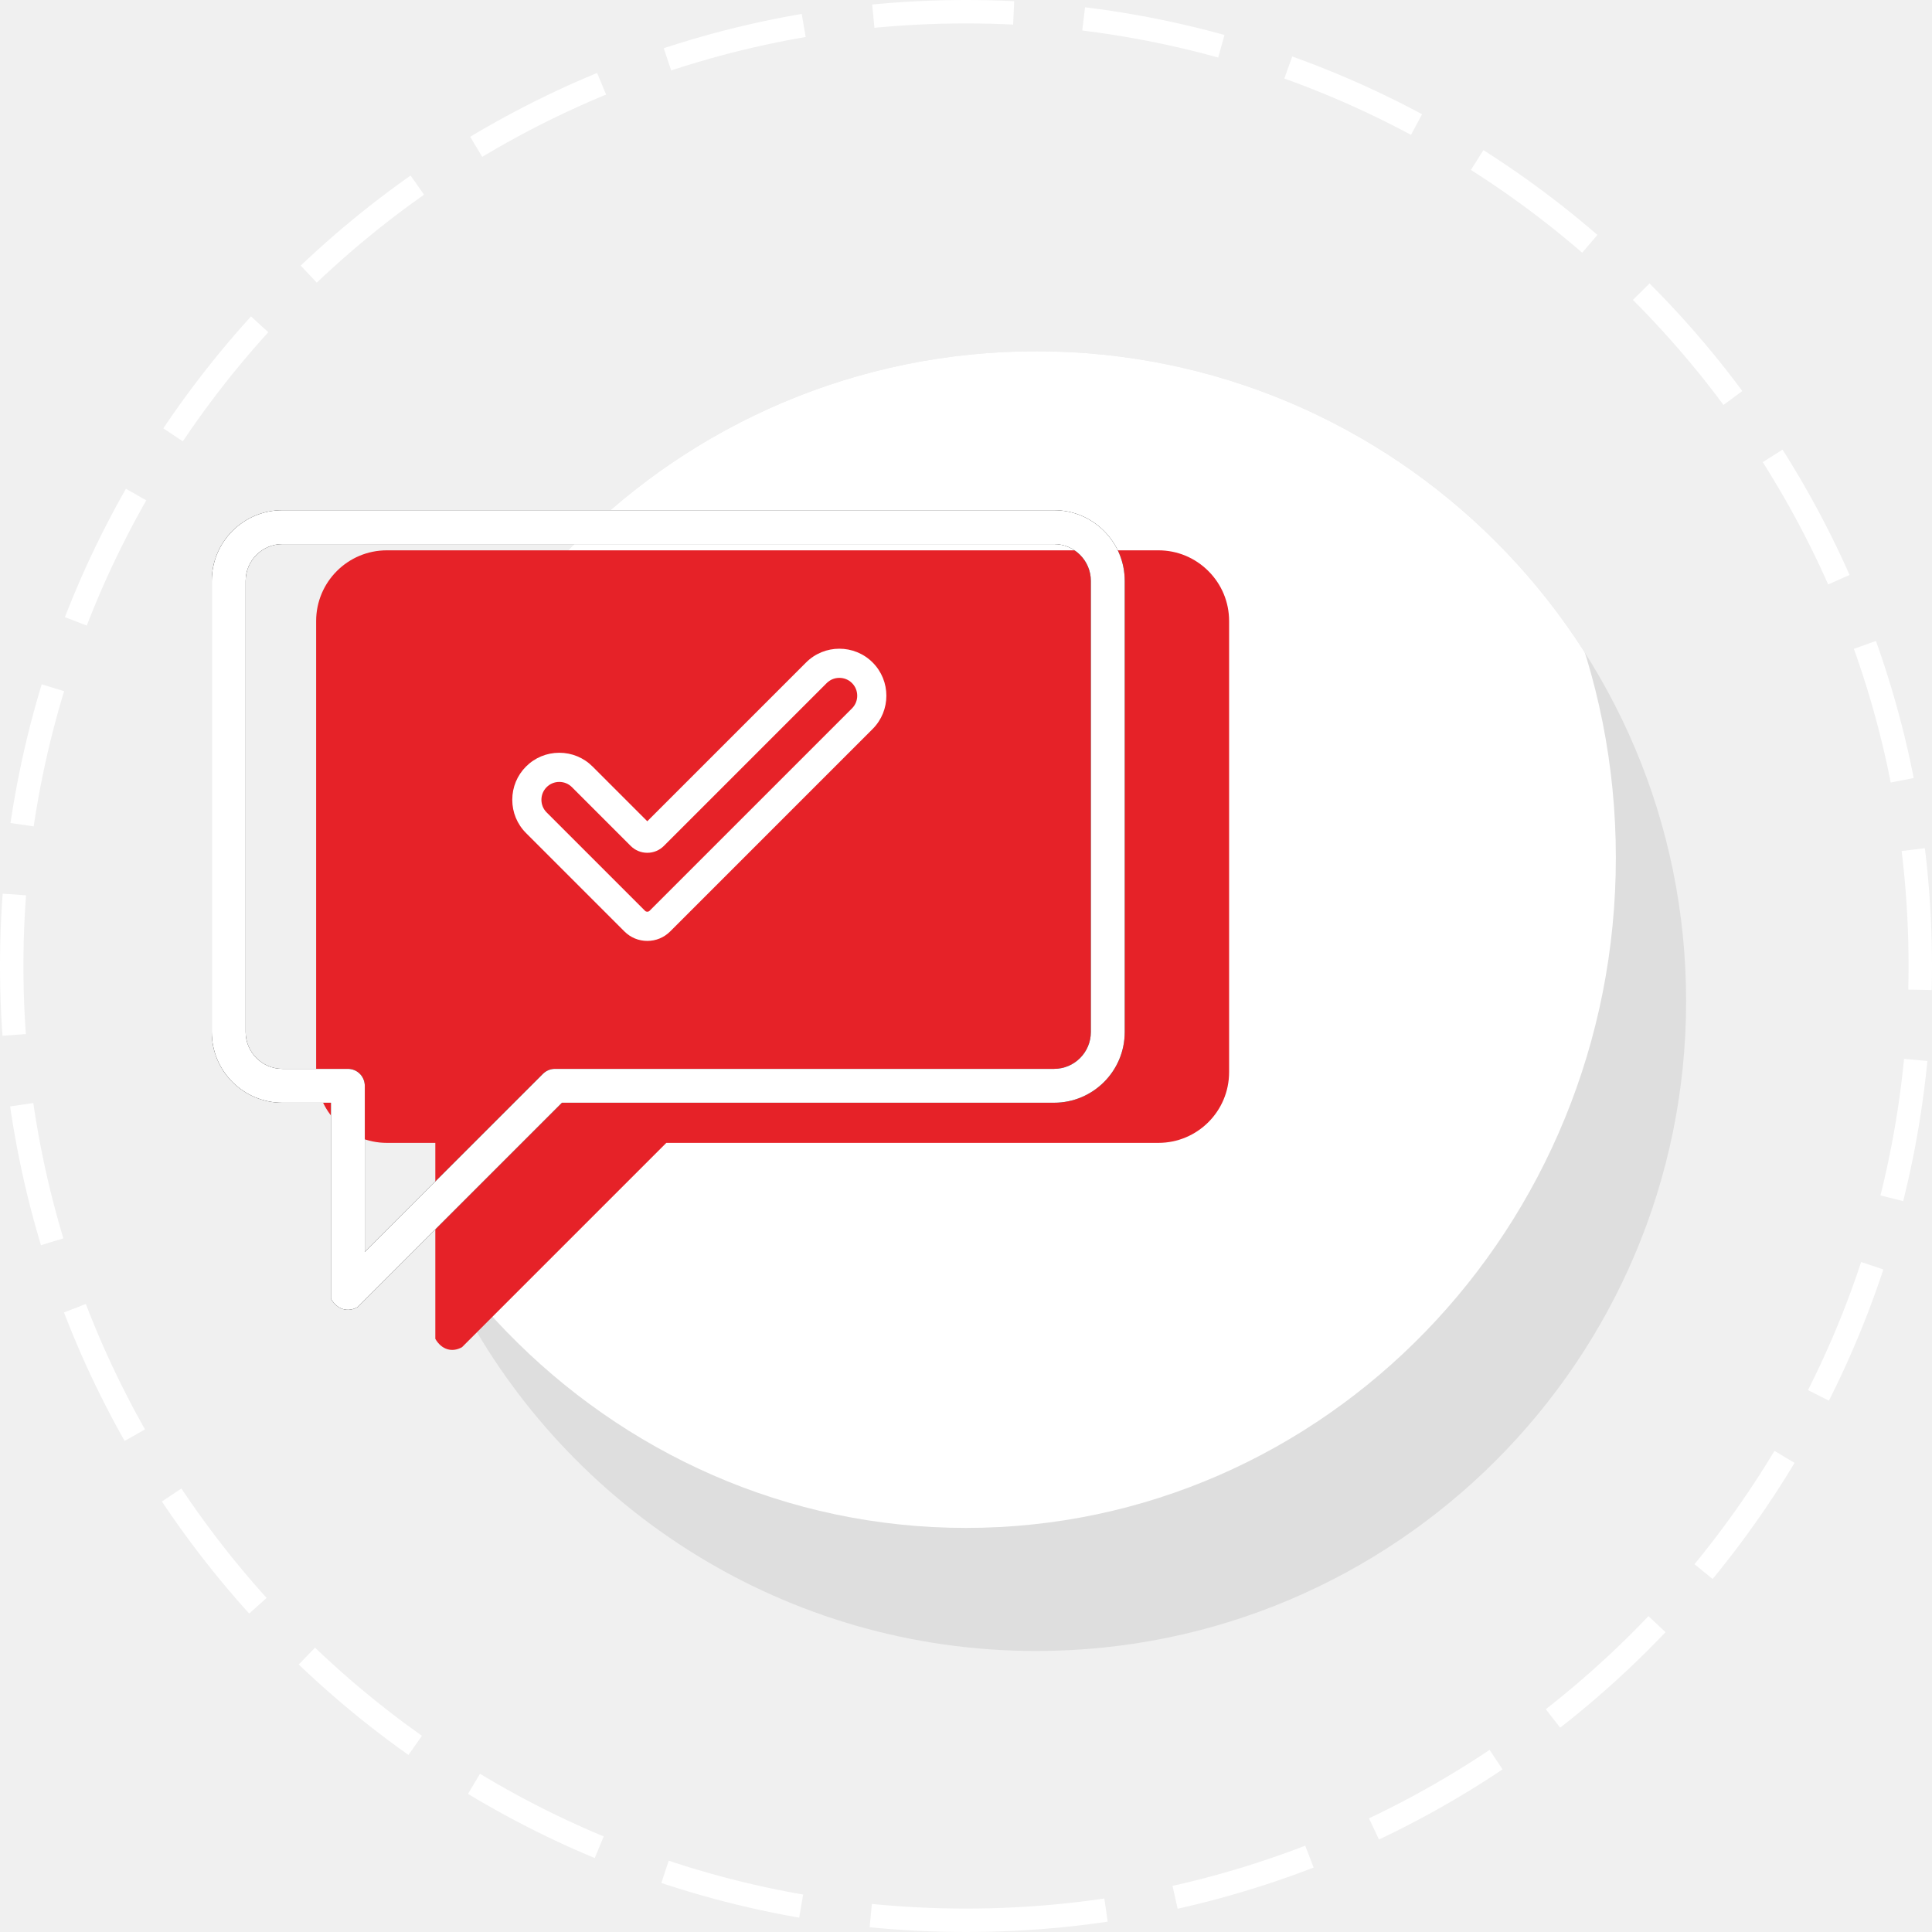
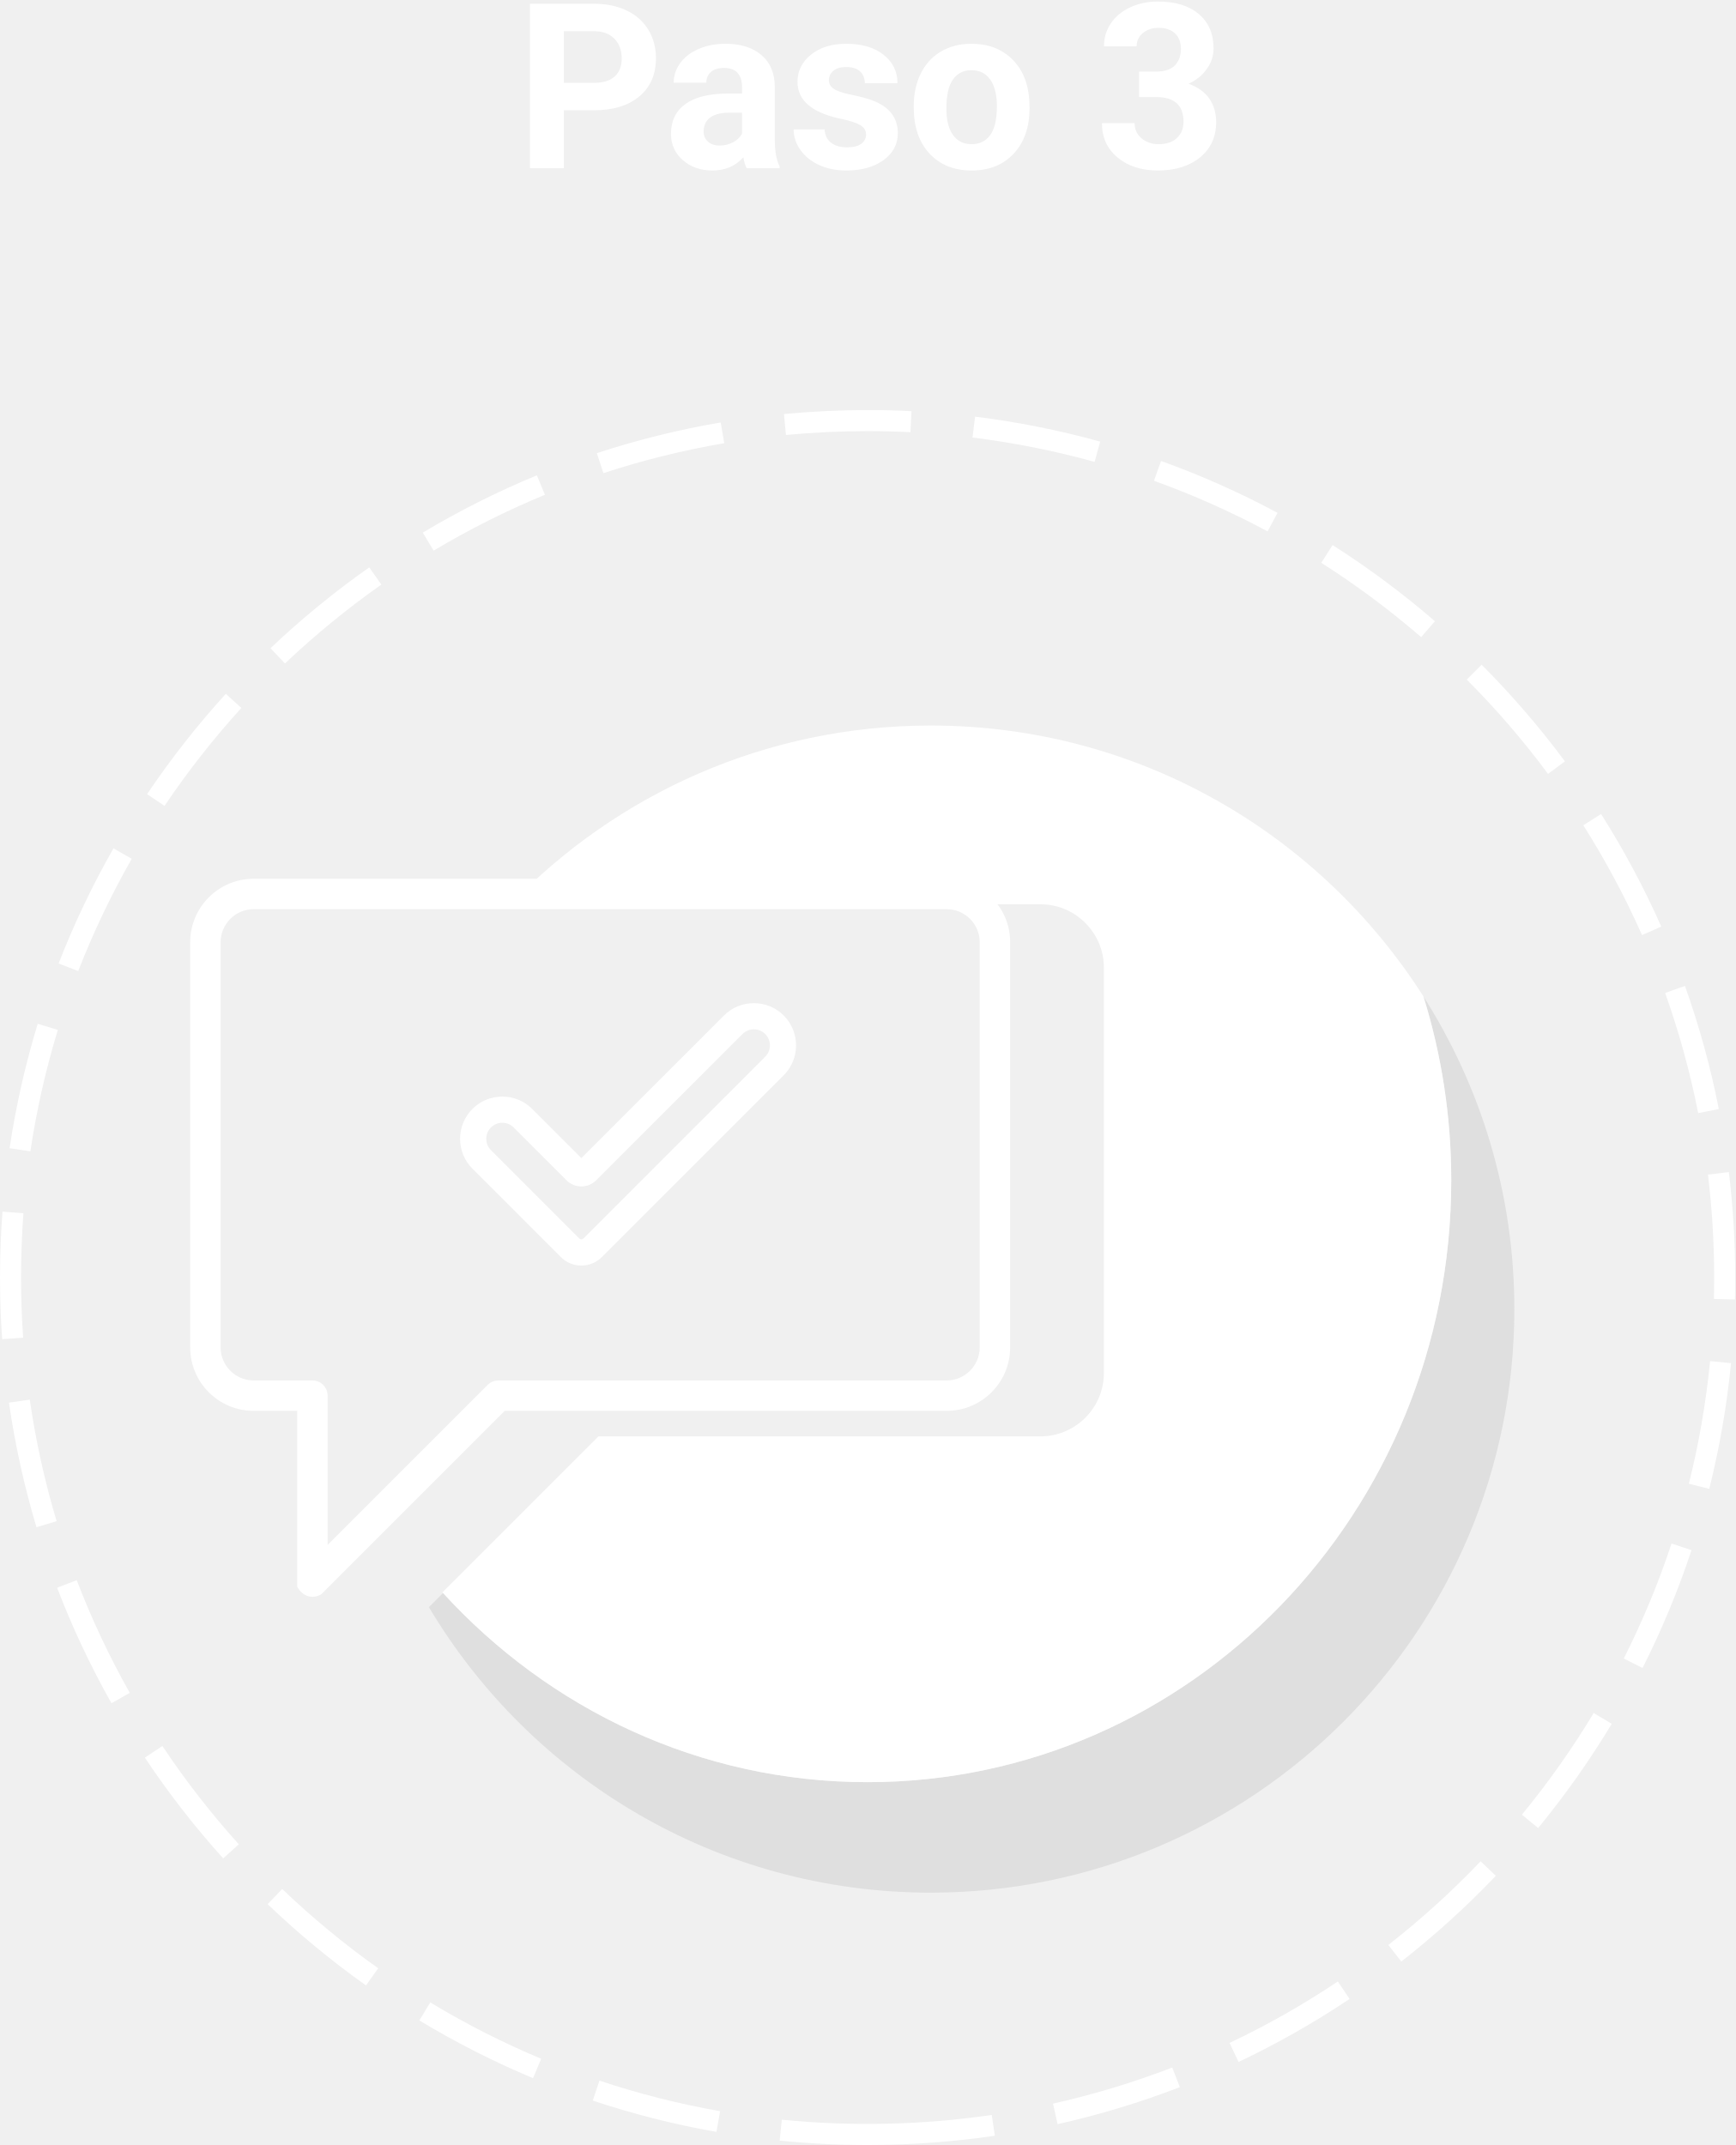
- <svg xmlns="http://www.w3.org/2000/svg" xmlns:xlink="http://www.w3.org/1999/xlink" width="165px" height="165px" viewBox="0 0 165 165" version="1.1">
+ <svg xmlns="http://www.w3.org/2000/svg" xmlns:xlink="http://www.w3.org/1999/xlink" width="165px" height="204px" viewBox="0 0 165 204" version="1.1">
  <defs>
-     <path d="M55.5,111 C86.152,111 111,86.152 111,55.5 C111,24.848 86.152,0 55.5,0 C24.848,0 0,24.848 0,55.5 C0,58.577 5.208,60.336 5.69,63.277 C6.657,69.18 3.597,76.03 6.27,81.15 C15.532,98.89 34.102,111 55.5,111 Z" id="path-1" />
+     <polygon id="path-1" points="0.001 0.999 165 0.999 165 166 0.001 166" />
  </defs>
  <g id="FLUJO-" stroke="none" stroke-width="1" fill="none" fill-rule="evenodd">
-     <g id="1.-Home_Campaña-navidad" transform="translate(-978, -894)">
-       <g id="Group-29" transform="translate(979, 895)">
-         <g id="Group-2" transform="translate(32, 29)">
-           <mask id="mask-2" fill="white">
-             <use xlink:href="#path-1" />
-           </mask>
-           <use id="Oval-3" fill="#DEDEDE" xlink:href="#path-1" />
-           <ellipse id="Oval-3-Copy-5" fill="#FFFFFF" mask="url(#mask-2)" cx="49.5" cy="43.245" rx="55.5" ry="57.245" />
+     <g id="1.-Home_Campaña-navidad" transform="translate(-982, -756)">
+       <g id="Group-27" transform="translate(982, 752)">
+         <g id="Group-12" transform="translate(0, 42)">
+           <path d="M135.358,56.775 C137.068,62.284 138,68.152 138,74.247 C138,105.862 113.152,131.492 82.5,131.492 C66.585,131.492 52.246,124.573 42.127,113.503 L40.783,114.847 C50.462,131.105 68.206,142.001 88.5,142.001 C119.152,142.001 144,117.153 144,86.501 C144,75.562 140.822,65.37 135.358,56.775" id="Fill-1" fill="#DFDFDF" />
+           <g id="Group-5" transform="translate(0, 0.001)">
+             <mask id="mask-2" fill="white">
+               <use xlink:href="#path-1" />
+             </mask>
+             <g id="Clip-4" />
+             <path d="M74.737,3.369 L74.548,1.378 C77.173,1.127 79.848,1 82.501,1 C83.885,0.991 85.288,1.034 86.675,1.104 L86.575,3.101 C85.231,3.034 83.87,3 82.528,3 L82.501,3 C79.913,3 77.301,3.124 74.737,3.369 Z M104.085,5.926 C100.296,4.873 96.389,4.095 92.475,3.612 L92.721,1.626 C96.731,2.122 100.735,2.92 104.62,3.999 L104.085,5.926 Z M57.378,6.997 L56.755,5.097 C60.589,3.839 64.551,2.857 68.532,2.178 L68.868,4.15 C64.985,4.812 61.12,5.77 57.378,6.997 Z M120.534,12.534 C117.065,10.671 113.428,9.052 109.729,7.722 L110.405,5.84 C114.198,7.203 117.925,8.863 121.481,10.772 L120.534,12.534 Z M41.231,14.368 L40.204,12.652 C43.673,10.577 47.323,8.744 51.053,7.205 L51.817,9.054 C48.176,10.556 44.616,12.344 41.231,14.368 Z M135.137,22.593 C132.157,20.015 128.964,17.637 125.643,15.525 L126.717,13.838 C130.118,16.001 133.391,18.438 136.446,21.08 L135.137,22.593 Z M27.098,25.098 L25.721,23.646 C28.651,20.867 31.811,18.281 35.112,15.96 L36.262,17.596 C33.04,19.861 29.958,22.385 27.098,25.098 Z M147.204,35.599 C144.86,32.438 142.258,29.42 139.473,26.629 L140.889,25.216 C143.743,28.076 146.407,31.169 148.809,34.408 L147.204,35.599 Z M15.645,38.643 L13.985,37.527 C16.237,34.18 18.757,30.969 21.473,27.983 L22.952,29.33 C20.301,32.243 17.842,35.376 15.645,38.643 Z M156.141,50.931 C154.548,47.334 152.669,43.82 150.557,40.486 L152.247,39.415 C154.411,42.833 156.337,46.434 157.969,50.121 L156.141,50.931 Z M7.438,54.354 L5.575,53.63 C7.034,49.871 8.79,46.188 10.79,42.683 L12.526,43.675 C10.575,47.094 8.864,50.687 7.438,54.354 Z M161.481,67.86 C160.719,63.988 159.661,60.145 158.339,56.437 L160.221,55.765 C161.579,59.566 162.663,63.505 163.444,67.473 L161.481,67.86 Z M2.889,71.496 L0.911,71.201 C1.508,67.207 2.409,63.225 3.587,59.366 L5.499,59.95 C4.35,63.715 3.471,67.6 2.889,71.496 Z M164.975,85.585 L162.975,85.536 C162.991,84.859 163.001,84.18 163.001,83.5 C163.001,80.231 162.801,76.937 162.411,73.709 L164.397,73.469 C164.798,76.776 165.001,80.151 165.001,83.5 C165.001,84.197 164.991,84.891 164.975,85.585 Z M0.206,89.363 C0.069,87.426 0.001,85.453 0.001,83.5 C0.001,81.413 0.079,79.305 0.235,77.232 L2.229,77.382 C2.077,79.404 2.001,81.463 2.001,83.5 C2.001,85.407 2.067,87.332 2.2,89.222 L0.206,89.363 Z M162.534,103.597 L160.594,103.112 C161.55,99.299 162.227,95.374 162.614,91.447 L164.604,91.642 C164.21,95.667 163.512,99.689 162.534,103.597 Z M3.467,107.244 C2.309,103.379 1.43,99.393 0.852,95.397 L2.831,95.111 C3.395,99.01 4.253,102.899 5.383,106.67 L3.467,107.244 Z M156.19,120.634 L154.405,119.733 C156.182,116.215 157.71,112.536 158.946,108.8 L160.844,109.428 C159.577,113.258 158.012,117.028 156.19,120.634 Z M10.598,123.982 C8.612,120.461 6.874,116.765 5.43,112.997 L7.298,112.283 C8.706,115.958 10.403,119.564 12.341,122.999 L10.598,123.982 Z M146.262,135.854 L144.717,134.585 C147.219,131.541 149.516,128.288 151.544,124.915 L153.258,125.946 C151.178,129.402 148.825,132.736 146.262,135.854 Z M21.223,138.741 C18.518,135.743 16.012,132.519 13.776,129.159 L15.44,128.051 C17.624,131.329 20.069,134.475 22.708,137.401 L21.223,138.741 Z M133.251,148.549 L132.018,146.973 C135.122,144.547 138.073,141.871 140.792,139.019 L142.239,140.399 C139.454,143.321 136.43,146.063 133.251,148.549 Z M34.803,150.823 C31.514,148.489 28.368,145.89 25.452,143.096 L26.835,141.652 C29.68,144.377 32.751,146.914 35.962,149.192 L34.803,150.823 Z M117.774,158.1 L116.919,156.292 C120.479,154.606 123.944,152.64 127.217,150.447 L128.331,152.109 C124.975,154.356 121.423,156.371 117.774,158.1 Z M50.688,159.643 C46.973,158.089 43.335,156.242 39.878,154.151 L40.913,152.439 C44.286,154.479 47.835,156.282 51.46,157.797 L50.688,159.643 Z M100.567,164.015 L100.132,162.063 C103.975,161.204 107.79,160.05 111.471,158.631 L112.19,160.497 C108.419,161.951 104.508,163.135 100.567,164.015 Z M68.128,164.752 C64.147,164.053 60.19,163.051 56.366,161.774 L56.999,159.877 C60.729,161.122 64.591,162.1 68.473,162.783 L68.128,164.752 Z M82.501,166 C79.712,166 76.899,165.859 74.139,165.581 L74.341,163.591 C80.942,164.255 87.755,164.103 94.307,163.14 L94.598,165.119 C90.622,165.703 86.551,166 82.501,166 Z" id="Fill-3" fill="#FFFFFF" mask="url(#mask-2)" />
+           </g>
+           <path d="M135.358,56.775 C125.511,41.287 108.212,31.001 88.5,31.001 C72.804,31.001 58.641,37.527 48.545,48.001 L98.932,48.001 C100.542,48.001 102.057,48.63 103.2,49.772 C104.341,50.914 104.97,52.429 104.97,54.039 L104.97,92.568 C104.97,95.902 102.266,98.606 98.931,98.606 L56.907,98.606 L42.072,113.44 C52.194,124.546 66.555,131.492 82.5,131.492 C113.152,131.492 138,105.862 138,74.247 C138,68.152 137.068,62.284 135.358,56.775" id="Fill-6" fill="#FFFFFF" />
+           <path d="M28.263,112.916 C28.789,113.836 29.692,114.109 30.537,113.632 C30.54,113.631 30.543,113.628 30.546,113.625 L47.992,96.18 L90.018,96.18 C93.353,96.18 96.056,93.476 96.056,90.142 L96.056,51.613 C96.056,50.003 95.427,48.487 94.285,47.346 C93.144,46.204 91.628,45.575 90.018,45.575 L24.124,45.575 C20.789,45.575 18.085,48.278 18.085,51.613 L18.085,90.142 C18.085,93.477 20.789,96.18 24.124,96.18 L28.263,96.18 L28.263,112.916 Z M24.124,93.287 C22.387,93.287 20.979,91.878 20.979,90.142 L20.979,51.613 C20.979,49.876 22.387,48.468 24.124,48.468 L90.018,48.468 C91.754,48.468 93.162,49.876 93.162,51.613 L93.162,90.142 C93.162,91.878 91.754,93.287 90.018,93.287 L47.392,93.287 C47.034,93.287 46.689,93.42 46.421,93.663 L46.4,93.683 C46.387,93.694 46.374,93.705 46.363,93.717 L31.157,108.924 L31.157,94.733 C31.157,94.686 31.154,94.645 31.15,94.613 C31.079,93.85 30.46,93.287 29.708,93.287 L24.124,93.287 Z" id="Fill-8" fill="#FFFFFF" />
+           <path d="M74.524,58.579 C72.959,57.013 70.41,57.013 68.843,58.579 L55.281,72.141 L50.605,67.466 C49.848,66.708 48.839,66.291 47.765,66.291 C46.691,66.291 45.682,66.708 44.924,67.466 C44.167,68.223 43.75,69.232 43.75,70.306 C43.75,71.38 44.167,72.389 44.924,73.146 L53.33,81.552 C53.85,82.073 54.543,82.359 55.281,82.359 C56.019,82.359 56.712,82.073 57.233,81.552 L74.524,64.26 C76.09,62.694 76.09,60.145 74.524,58.579 M73.21,61.419 C73.21,61.828 73.051,62.211 72.763,62.499 L55.471,79.791 C55.37,79.893 55.192,79.892 55.09,79.791 L46.685,71.386 C46.397,71.098 46.239,70.715 46.239,70.307 C46.239,69.898 46.397,69.515 46.685,69.226 C46.973,68.938 47.356,68.78 47.765,68.78 C48.173,68.78 48.557,68.938 48.844,69.226 L53.865,74.247 C54.244,74.625 54.747,74.833 55.281,74.833 C55.816,74.833 56.319,74.625 56.697,74.247 L70.604,60.34 C70.892,60.052 71.275,59.893 71.684,59.893 C72.092,59.893 72.475,60.052 72.763,60.34 C73.051,60.627 73.21,61.011 73.21,61.419" id="Fill-10" fill="#FFFFFF" />
        </g>
-         <path d="M81.5,163 C126.511,163 163,126.511 163,81.5 C163,36.489 126.511,0 81.5,0 C36.489,0 0,36.489 0,81.5 C0,126.511 36.489,163 81.5,163 Z" id="Oval-3-Copy-3" stroke="#FFFFFF" stroke-width="2" stroke-dasharray="12,6" />
-         <g id="sms" transform="translate(17, 42)">
-           <path d="M19.178,71.341 C19.703,72.261 20.606,72.534 21.452,72.057 C21.455,72.056 21.458,72.053 21.461,72.051 L38.907,54.605 L80.932,54.605 C84.267,54.605 86.97,51.901 86.97,48.567 L86.97,10.038 C86.97,8.428 86.341,6.912 85.2,5.771 C84.058,4.629 82.542,4 80.932,4 L15.038,4 C11.703,4 9,6.703 9,10.038 L9,48.567 C9,51.901 11.703,54.605 15.038,54.605 L19.178,54.605 L19.178,71.341 Z" id="Path" fill="#E62228" />
-           <path d="M6.125,48.285 C4.387,48.285 2.979,46.877 2.979,45.14 L2.979,6.612 C2.979,4.875 4.387,3.467 6.124,3.467 L72.018,3.467 C73.755,3.467 75.163,4.875 75.163,6.612 L75.163,45.14 C75.163,46.877 73.755,48.285 72.018,48.285 L29.392,48.285 C29.034,48.285 28.689,48.419 28.422,48.662 L28.4,48.682 C28.388,48.693 28.375,48.704 28.363,48.716 L13.157,63.922 L13.157,49.731 C13.157,49.684 13.154,49.644 13.15,49.611 C13.08,48.849 12.461,48.285 11.709,48.285 L6.125,48.285 Z M10.264,67.914 C10.79,68.835 11.692,69.107 12.538,68.631 C12.541,68.629 12.544,68.627 12.547,68.624 L29.993,51.178 L72.018,51.178 C75.353,51.178 78.056,48.475 78.056,45.14 L78.056,6.612 C78.056,5.002 77.428,3.486 76.286,2.344 C75.144,1.202 73.628,0.573 72.018,0.573 L6.124,0.573 C2.789,0.573 0.086,3.277 0.086,6.611 L0.086,45.14 C0.086,48.475 2.79,51.178 6.125,51.178 L10.264,51.178 L10.264,67.914 Z" id="Fill-4" fill="#000000" />
-           <path d="M6.125,48.285 C4.387,48.285 2.979,46.877 2.979,45.14 L2.979,6.612 C2.979,4.875 4.387,3.467 6.124,3.467 L72.018,3.467 C73.755,3.467 75.163,4.875 75.163,6.612 L75.163,45.14 C75.163,46.877 73.755,48.285 72.018,48.285 L29.392,48.285 C29.034,48.285 28.689,48.419 28.422,48.662 L28.4,48.682 C28.388,48.693 28.375,48.704 28.363,48.716 L13.157,63.922 L13.157,49.731 C13.157,49.684 13.154,49.644 13.15,49.611 C13.08,48.849 12.461,48.285 11.709,48.285 L6.125,48.285 Z M10.264,67.914 C10.79,68.835 11.692,69.107 12.538,68.631 C12.541,68.629 12.544,68.627 12.547,68.624 L29.993,51.178 L72.018,51.178 C75.353,51.178 78.056,48.475 78.056,45.14 L78.056,6.612 C78.056,5.002 77.428,3.486 76.286,2.344 C75.144,1.202 73.628,0.573 72.018,0.573 L6.124,0.573 C2.789,0.573 0.086,3.277 0.086,6.611 L0.086,45.14 C0.086,48.475 2.79,51.178 6.125,51.178 L10.264,51.178 L10.264,67.914 Z" id="Stroke-6" fill="#FFFFFF" />
-           <path d="M55.21,16.418 C55.21,16.826 55.052,17.21 54.764,17.498 L37.472,34.79 C37.37,34.891 37.192,34.891 37.091,34.79 L28.686,26.384 C28.398,26.097 28.239,25.713 28.239,25.305 C28.239,24.896 28.398,24.513 28.686,24.225 C28.973,23.937 29.357,23.779 29.765,23.779 C30.174,23.779 30.557,23.937 30.845,24.225 L35.865,29.246 C36.244,29.624 36.747,29.832 37.281,29.832 C37.816,29.832 38.319,29.624 38.697,29.245 L52.604,15.338 C52.892,15.05 53.275,14.892 53.684,14.892 C54.092,14.892 54.476,15.05 54.764,15.338 C55.052,15.626 55.21,16.01 55.21,16.418 M56.525,13.577 C54.958,12.011 52.41,12.011 50.843,13.577 L37.281,27.139 L32.606,22.464 C31.848,21.706 30.839,21.289 29.765,21.289 C28.691,21.289 27.682,21.706 26.925,22.464 C26.167,23.222 25.75,24.23 25.75,25.305 C25.75,26.379 26.167,27.388 26.925,28.145 L35.33,36.55 C35.85,37.071 36.543,37.358 37.281,37.358 C38.019,37.358 38.712,37.071 39.233,36.55 L56.525,19.258 C58.091,17.692 58.091,15.144 56.525,13.577" id="Fill-8" fill="#FFFFFF" />
-         </g>
+         <path d="M53.619,14.489 L53.619,20 L50.396,20 L50.396,4.359 L56.498,4.359 C57.673,4.359 58.706,4.574 59.597,5.004 C60.489,5.434 61.174,6.044 61.654,6.835 C62.134,7.627 62.374,8.527 62.374,9.537 C62.374,11.07 61.849,12.278 60.8,13.163 C59.751,14.047 58.299,14.489 56.444,14.489 L53.619,14.489 Z M53.619,11.879 L56.498,11.879 C57.35,11.879 58,11.678 58.448,11.277 C58.895,10.876 59.119,10.303 59.119,9.559 C59.119,8.792 58.894,8.173 58.442,7.7 C57.991,7.228 57.368,6.984 56.573,6.97 L53.619,6.97 L53.619,11.879 Z M71,20 C70.857,19.721 70.753,19.373 70.688,18.958 C69.937,19.796 68.959,20.215 67.756,20.215 C66.617,20.215 65.674,19.885 64.925,19.227 C64.177,18.568 63.803,17.737 63.803,16.734 C63.803,15.503 64.259,14.557 65.172,13.898 C66.085,13.24 67.405,12.907 69.131,12.899 L70.56,12.899 L70.56,12.233 C70.56,11.696 70.422,11.267 70.146,10.944 C69.87,10.622 69.435,10.461 68.841,10.461 C68.318,10.461 67.908,10.586 67.611,10.837 C67.314,11.088 67.165,11.431 67.165,11.868 L64.061,11.868 C64.061,11.195 64.268,10.572 64.684,9.999 C65.099,9.426 65.686,8.977 66.445,8.651 C67.204,8.325 68.057,8.162 69.002,8.162 C70.434,8.162 71.571,8.522 72.413,9.242 C73.254,9.961 73.675,10.973 73.675,12.276 L73.675,17.314 C73.682,18.417 73.836,19.252 74.137,19.817 L74.137,20 L71,20 Z M68.433,17.841 C68.891,17.841 69.313,17.739 69.7,17.535 C70.087,17.331 70.373,17.057 70.56,16.713 L70.56,14.715 L69.399,14.715 C67.845,14.715 67.018,15.252 66.918,16.326 L66.907,16.509 C66.907,16.896 67.043,17.214 67.315,17.465 C67.588,17.715 67.96,17.841 68.433,17.841 Z M82.354,16.788 C82.354,16.409 82.167,16.11 81.791,15.891 C81.415,15.673 80.811,15.478 79.98,15.306 C77.216,14.726 75.834,13.551 75.834,11.782 C75.834,10.751 76.262,9.89 77.118,9.199 C77.973,8.508 79.092,8.162 80.475,8.162 C81.95,8.162 83.13,8.509 84.014,9.204 C84.899,9.899 85.341,10.801 85.341,11.911 L82.236,11.911 C82.236,11.467 82.093,11.1 81.807,10.81 C81.52,10.52 81.073,10.375 80.464,10.375 C79.941,10.375 79.536,10.493 79.25,10.729 C78.964,10.966 78.82,11.267 78.82,11.632 C78.82,11.976 78.983,12.253 79.309,12.464 C79.635,12.676 80.185,12.858 80.958,13.012 C81.731,13.166 82.383,13.34 82.913,13.533 C84.553,14.135 85.373,15.177 85.373,16.659 C85.373,17.719 84.918,18.577 84.009,19.232 C83.099,19.887 81.925,20.215 80.485,20.215 C79.511,20.215 78.647,20.041 77.891,19.694 C77.136,19.347 76.543,18.87 76.113,18.265 C75.684,17.66 75.469,17.007 75.469,16.305 L78.412,16.305 C78.441,16.856 78.645,17.279 79.024,17.572 C79.404,17.866 79.912,18.013 80.55,18.013 C81.144,18.013 81.594,17.9 81.898,17.674 C82.202,17.449 82.354,17.153 82.354,16.788 Z M86.888,14.081 C86.888,12.928 87.11,11.9 87.554,10.998 C87.998,10.096 88.637,9.397 89.471,8.903 C90.306,8.409 91.274,8.162 92.377,8.162 C93.945,8.162 95.225,8.642 96.217,9.602 C97.209,10.561 97.762,11.865 97.877,13.512 L97.898,14.307 C97.898,16.09 97.401,17.52 96.405,18.598 C95.41,19.676 94.074,20.215 92.398,20.215 C90.723,20.215 89.385,19.678 88.386,18.604 C87.387,17.529 86.888,16.068 86.888,14.221 L86.888,14.081 Z M89.992,14.307 C89.992,15.41 90.2,16.253 90.615,16.836 C91.031,17.42 91.625,17.712 92.398,17.712 C93.15,17.712 93.738,17.424 94.16,16.847 C94.583,16.271 94.794,15.349 94.794,14.081 C94.794,13 94.583,12.162 94.16,11.567 C93.738,10.973 93.143,10.676 92.377,10.676 C91.618,10.676 91.031,10.971 90.615,11.562 C90.2,12.153 89.992,13.068 89.992,14.307 Z M108.318,10.805 L109.973,10.805 C110.76,10.805 111.344,10.608 111.724,10.214 C112.103,9.82 112.293,9.297 112.293,8.646 C112.293,8.015 112.105,7.525 111.729,7.174 C111.353,6.823 110.836,6.647 110.177,6.647 C109.582,6.647 109.085,6.81 108.684,7.136 C108.283,7.462 108.082,7.886 108.082,8.409 L104.978,8.409 C104.978,7.593 105.198,6.861 105.638,6.212 C106.079,5.564 106.694,5.058 107.486,4.692 C108.277,4.327 109.149,4.145 110.102,4.145 C111.756,4.145 113.052,4.54 113.99,5.332 C114.928,6.123 115.397,7.213 115.397,8.603 C115.397,9.319 115.179,9.978 114.742,10.579 C114.305,11.181 113.732,11.643 113.023,11.965 C113.904,12.28 114.561,12.753 114.995,13.383 C115.428,14.013 115.645,14.758 115.645,15.617 C115.645,17.007 115.138,18.12 114.125,18.958 C113.111,19.796 111.77,20.215 110.102,20.215 C108.54,20.215 107.264,19.803 106.272,18.979 C105.28,18.156 104.784,17.067 104.784,15.714 L107.889,15.714 C107.889,16.301 108.109,16.781 108.549,17.153 C108.99,17.526 109.532,17.712 110.177,17.712 C110.914,17.712 111.493,17.517 111.912,17.126 C112.331,16.736 112.54,16.219 112.54,15.574 C112.54,14.013 111.681,13.232 109.962,13.232 L108.318,13.232 L108.318,10.805 Z" id="Paso-3" fill="#FFFFFF" />
      </g>
    </g>
  </g>
</svg>
